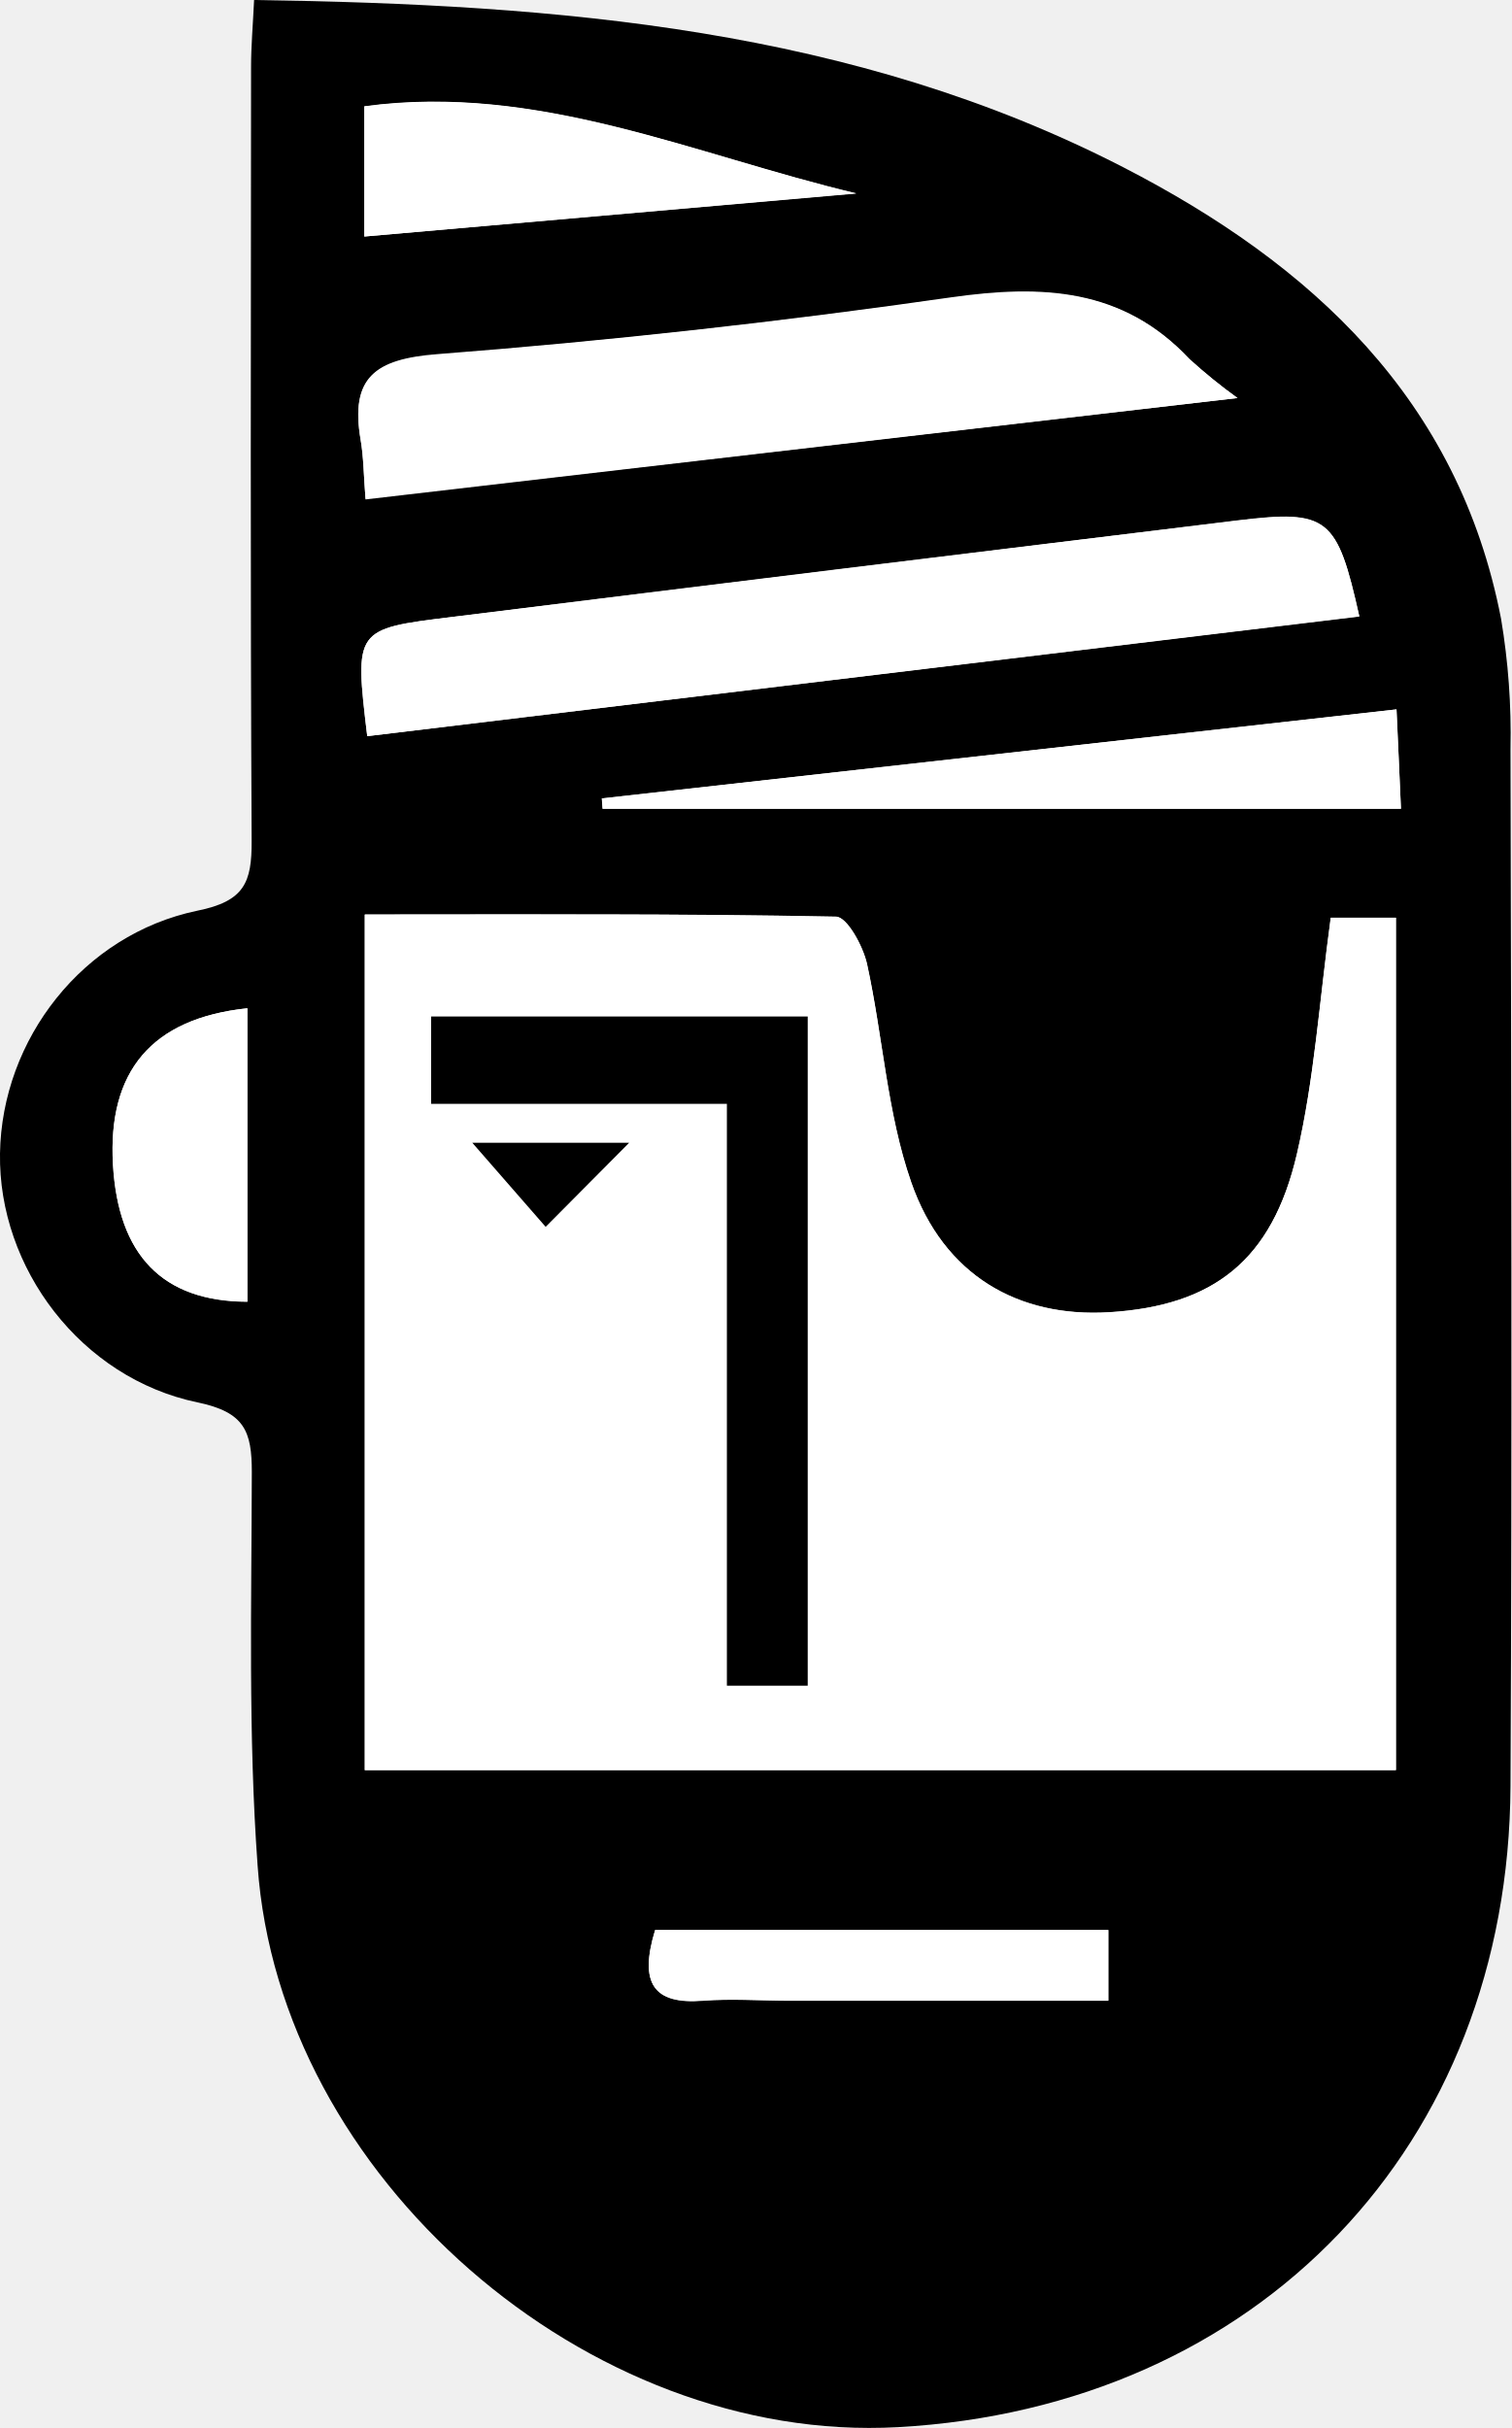
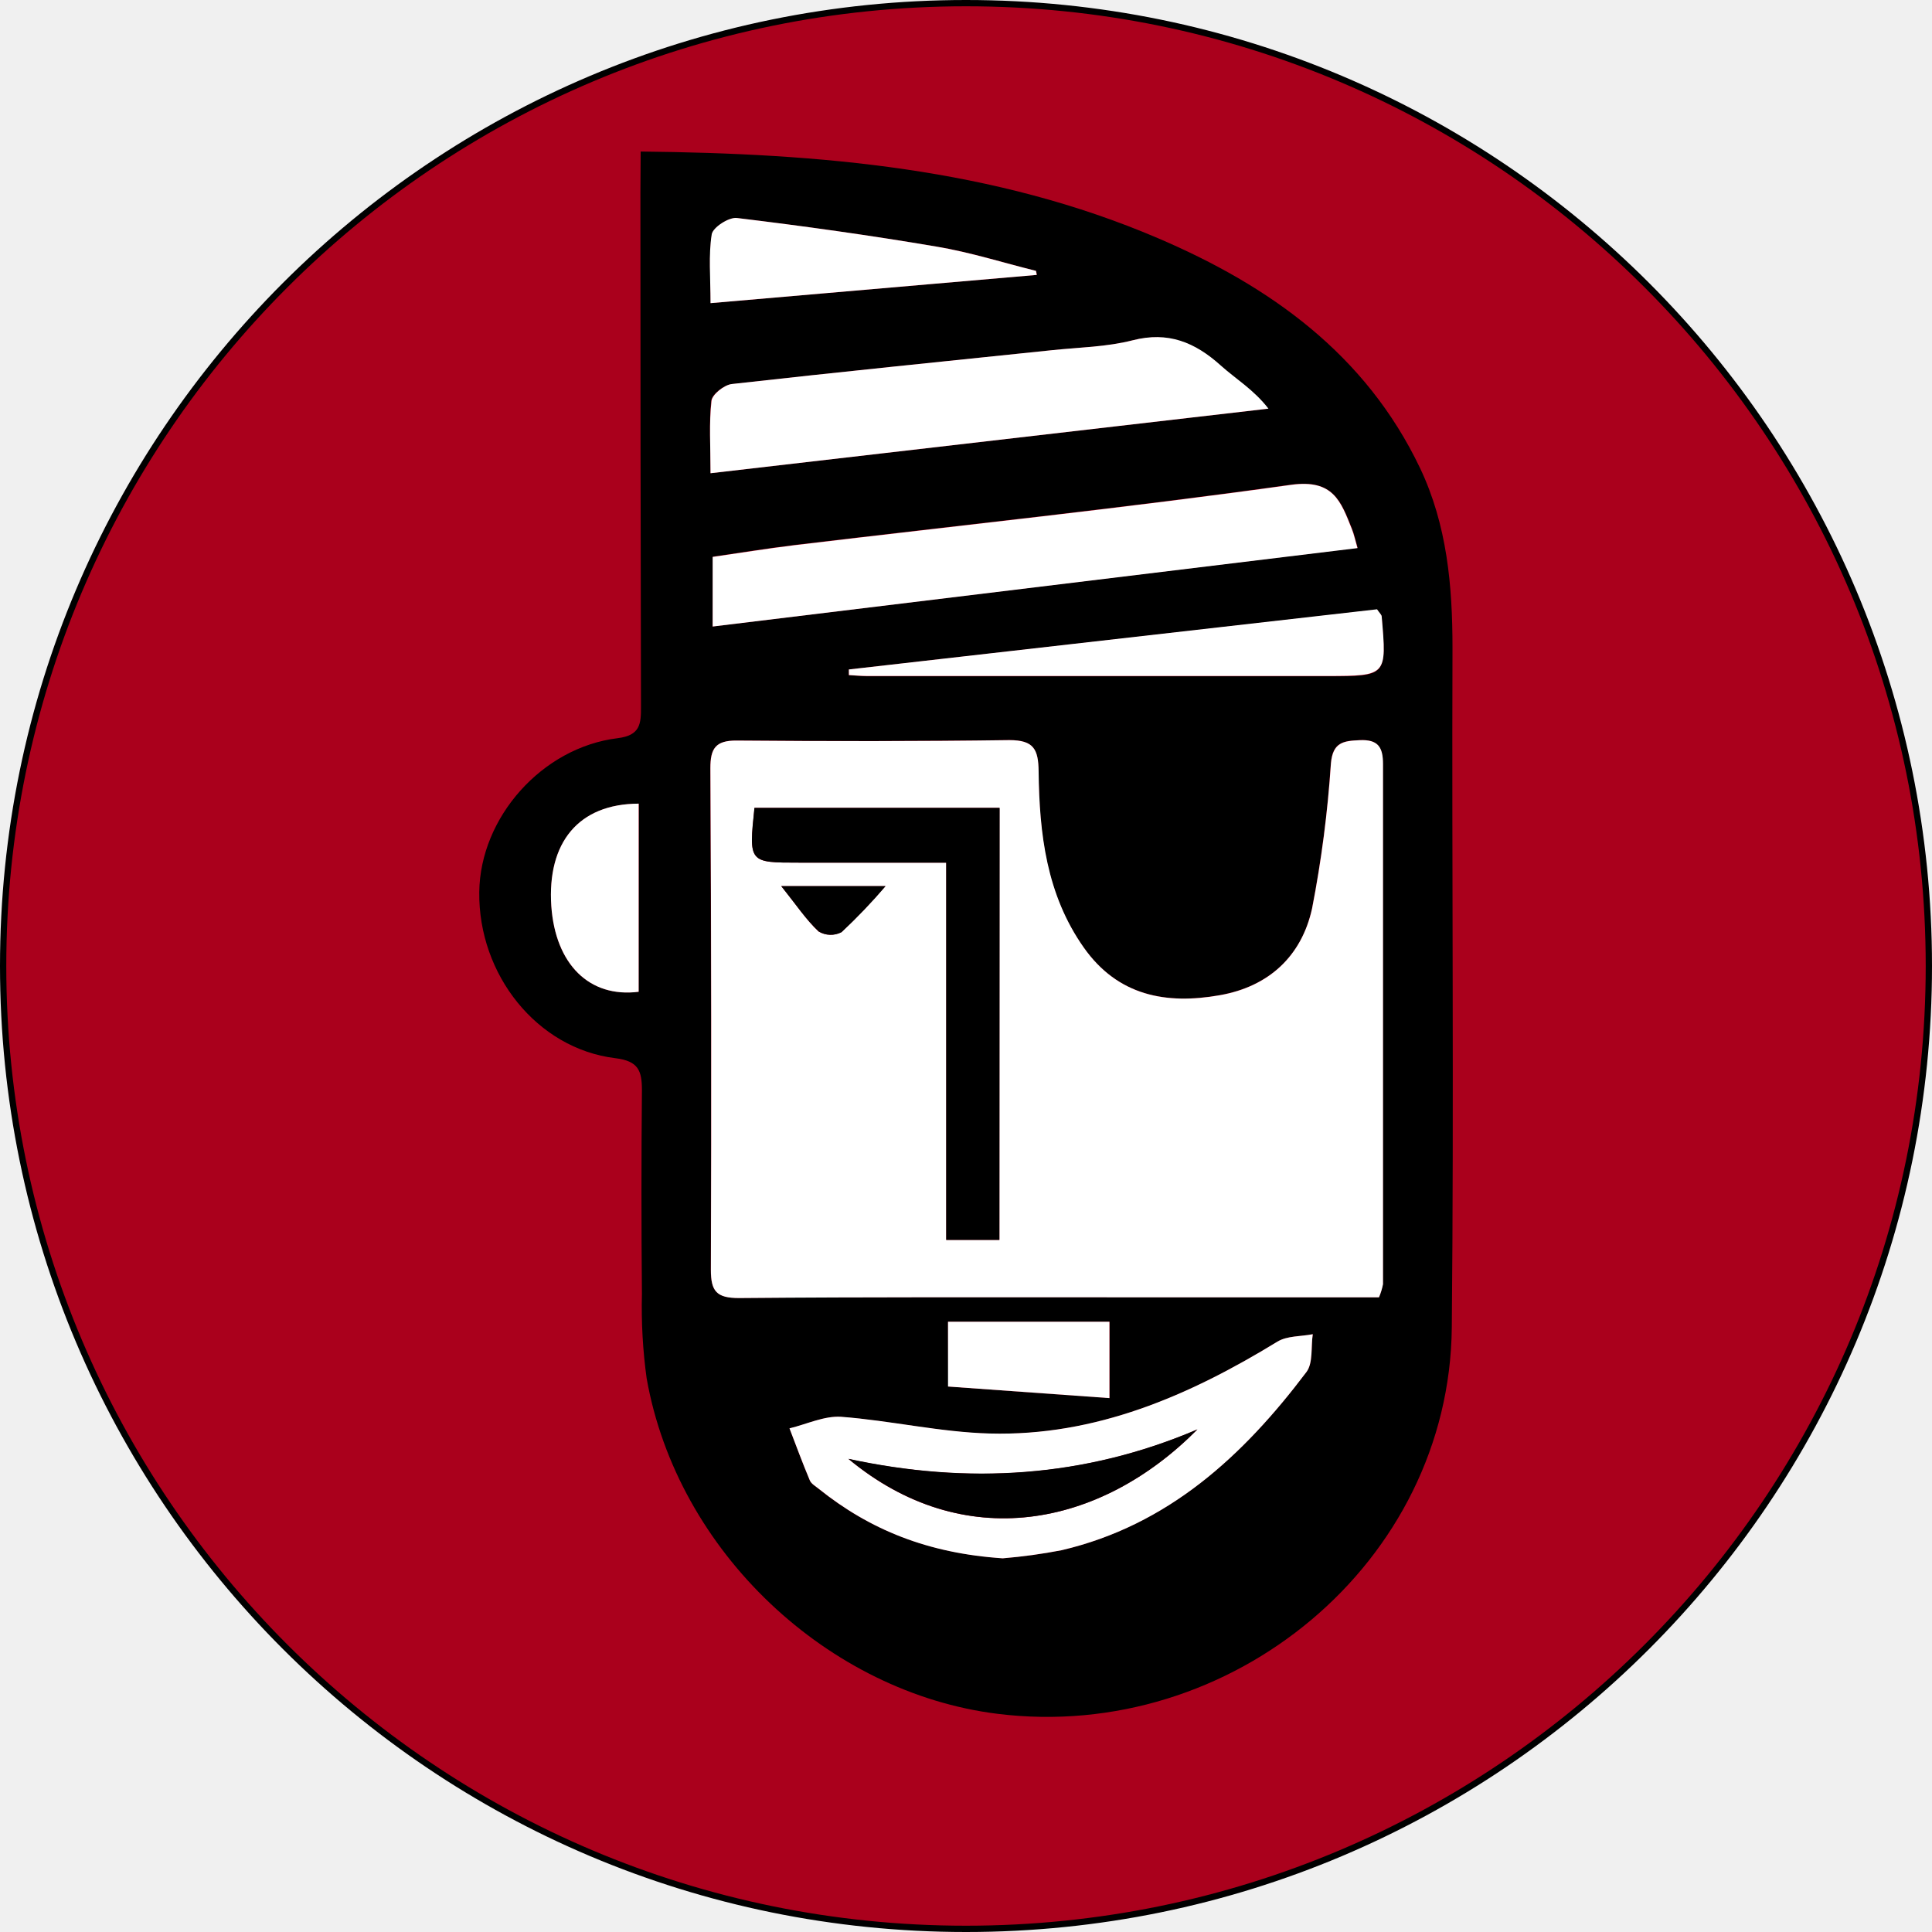
- <svg xmlns="http://www.w3.org/2000/svg" id="Layer_1" data-name="Layer 1" viewBox="0 0 159.75 256.63">
+ <svg xmlns="http://www.w3.org/2000/svg" id="Layer_1" data-name="Layer 1" viewBox="0 0 307.26 307.26">
  <defs>
-     <style>.cls-1{fill:#fff;}</style>
+     <style>.cls-1{fill:#aa001c;stroke:#000;}.cls-2{fill:#fff;}</style>
  </defs>
-   <path d="M26.86,0c32.32.47,63.32,3,91.88,17.68,19.92,10.26,35.43,24.52,39.93,47.71a73.65,73.65,0,0,1,1,13.78c.08,36.54.17,73.07,0,109.6-.17,38-26.69,65.67-64.75,67.77-32.79,1.82-65.4-26.47-67.69-59.37-1-13.8-.64-27.7-.61-41.56,0-4.32-.75-6.35-5.73-7.38C8.54,145.66-.19,134,0,121.92S8.77,98.78,20.85,96.26c5-1,5.77-3,5.75-7.36-.14-27.29-.08-54.58-.06-81.86C26.54,4.88,26.73,2.73,26.86,0ZM140.67,97c-1.22,8.93-1.74,17.08-3.56,24.93-2.63,11.31-8.86,16.08-19.84,16.76-9.58.59-17.5-3.86-20.94-13.74-2.56-7.34-3-15.41-4.67-23.07-.42-1.89-2.12-5-3.29-5-16.46-.33-32.92-.23-49.8-.23v90.44h109V97ZM38.82,77.81,143.69,65.17c-2.35-10.5-3.29-11.3-12.88-10.14q-41.55,5-83.09,10.19C37.47,66.48,37.47,66.49,38.82,77.81Zm92-35.74A60.82,60.82,0,0,1,125.73,38c-7-7.53-15.58-7.87-25.21-6.5-18,2.56-36.14,4.57-54.28,6-6.63.51-9.23,2.48-8.12,9,.32,1.85.32,3.75.52,6.29ZM38.51,25l52-4.54c-17.16-4.08-33.61-11.69-52-9.2ZM148.09,85.48c-.17-3.88-.31-7-.46-10.5l-84,9.41.08,1.09ZM26.15,106.57c-10.17,1.07-14.77,6.7-14.21,16.52.55,9.57,5.21,14.46,14.21,14.51ZM69.25,204c-1.72,5.66-.16,7.89,5.07,7.48,3.06-.24,6.16,0,9.24,0h33.6V204Z" />
-   <path class="cls-1" d="M140.67,97h6.88v90.1h-109V96.67c16.88,0,33.34-.1,49.8.23,1.17,0,2.87,3.1,3.29,5,1.7,7.66,2.11,15.73,4.67,23.07,3.44,9.88,11.36,14.33,20.94,13.74,11-.68,17.21-5.45,19.84-16.76C138.93,114.09,139.45,105.94,140.67,97ZM85.38,178.17V107.44H45.57v9.23H76.84v61.5ZM66.5,120.79H49.93l7.75,8.88Z" />
-   <path class="cls-1" d="M38.82,77.81c-1.35-11.32-1.35-11.33,8.9-12.59Q89.27,60.12,130.81,55c9.59-1.16,10.53-.36,12.88,10.14Z" />
-   <path class="cls-1" d="M130.8,42.07,38.64,52.72c-.2-2.54-.2-4.44-.52-6.29-1.11-6.52,1.49-8.49,8.12-9,18.14-1.4,36.27-3.41,54.28-6,9.63-1.37,18.16-1,25.21,6.5A60.82,60.82,0,0,0,130.8,42.07Z" />
-   <path class="cls-1" d="M38.51,25V11.23c18.39-2.49,34.84,5.12,52,9.2Z" />
-   <path class="cls-1" d="M148.09,85.48H63.69l-.08-1.09,84-9.41C147.78,78.43,147.92,81.6,148.09,85.48Z" />
-   <path class="cls-1" d="M26.15,106.57v31c-9,0-13.66-4.94-14.21-14.51C11.38,113.27,16,107.64,26.15,106.57Z" />
-   <path class="cls-1" d="M69.25,204h47.91v7.44H83.56c-3.08,0-6.18-.2-9.24,0C69.09,211.87,67.53,209.64,69.25,204Z" />
-   <path d="M85.38,178.17H76.84v-61.5H45.57v-9.23H85.38Z" />
-   <path d="M66.5,120.79l-8.82,8.88-7.75-8.88Z" />
+   <circle class="cls-1" cx="153.63" cy="153.63" r="153.13" />
+   <path d="M101.89,24.1c28.57.3,56.25,2.65,82.29,13.79,17.72,7.58,33,18.39,41.67,36.57C230.14,83.51,231,93.14,231,103c-.12,36,.24,72.08-.11,108.11-.36,37.44-35.1,66.07-72.26,61.45-26.83-3.34-50.9-25.66-55.79-53.36a83.13,83.13,0,0,1-.75-13.41q-.15-16.2,0-32.4c0-3.11-.55-4.65-4.24-5.1C85.4,166.77,76.06,155,76.22,141.87c.14-11.89,10-23,22-24.47,3.63-.44,3.73-2.31,3.72-5q-.09-40.87-.09-81.75ZM219.31,206.32a10.32,10.32,0,0,0,.62-2.1c0-27.57,0-55.15,0-82.72,0-2.73-.82-3.94-3.72-3.8-2.59.11-4.26.33-4.56,3.68a184.27,184.27,0,0,1-3,23.1c-1.64,7.58-6.88,12.41-14.68,13.78-8.54,1.51-16.2.1-21.62-7.57-6-8.42-7.07-18.12-7.19-28,0-3.57-.79-5-4.65-5-14.45.2-28.91.19-43.36.07-3.37,0-4.2,1.25-4.19,4.4q.19,39.87.08,79.74c0,3.45.9,4.55,4.48,4.52,20.59-.18,41.18-.11,61.77-.12Zm-106-106.68L215.93,87.12c-.36-1.23-.55-2.18-.91-3.06-1.74-4.32-2.94-7.88-9.64-7-26.26,3.68-52.65,6.45-79,9.6-4.38.53-8.74,1.24-13,1.86ZM113,75.26,201.67,65c-2.35-3-5.19-4.71-7.59-6.87-4.07-3.66-8.31-5.41-14-4-4.13,1.06-8.52,1.12-12.81,1.57-17,1.77-33.95,3.47-50.9,5.38-1.23.13-3.15,1.63-3.27,2.67C112.74,67.29,113,70.92,113,75.26Zm46.48,172.57a86.31,86.31,0,0,0,9.36-1.29c16.93-4,28.86-15,38.94-28.35,1.08-1.44.7-4,1-6-1.89.37-4.08.24-5.62,1.18C189.08,222,174.24,228.43,157.41,228c-7.91-.21-15.75-2.06-23.66-2.66-2.67-.2-5.46,1.18-8.19,1.84,1.06,2.76,2.08,5.54,3.23,8.27.23.55.92.93,1.43,1.35C138.34,243.29,147.55,247,159.47,247.83ZM135,106.47l0,.94c1,0,2,.15,2.94.15q36.57,0,73.14,0c9.47,0,9.47,0,8.65-9.47,0-.29-.34-.54-.74-1.14Zm29.92-62.75-.13-.64c-5.27-1.31-10.48-3-15.82-3.86-10.54-1.79-21.14-3.27-31.75-4.55-1.28-.16-3.83,1.49-4,2.6-.53,3.33-.19,6.8-.19,10.94Zm-63.31,84.09C92,127.84,87,134,87.68,144.1c.65,9.25,6,14.6,13.89,13.63Zm49.2,92.7,25.67,1.84V210.21H150.77Z" />
+   <path class="cls-2" d="M219.31,206.32h-40c-20.59,0-41.18-.06-61.77.12-3.58,0-4.49-1.07-4.48-4.52q.14-39.87-.08-79.74c0-3.15.82-4.43,4.19-4.4,14.45.12,28.91.13,43.36-.07,3.86,0,4.61,1.43,4.65,5,.12,9.86,1.24,19.56,7.19,28,5.42,7.67,13.08,9.08,21.62,7.57,7.8-1.37,13-6.2,14.68-13.78a184.27,184.27,0,0,0,3-23.1c.3-3.35,2-3.57,4.56-3.68,2.9-.14,3.73,1.07,3.72,3.8,0,27.57,0,55.15,0,82.72A10.32,10.32,0,0,1,219.31,206.32Zm-60.37-9.13V128.48H120c-.92,8.72-.92,8.72,7.1,8.71h23.4v60Zm-34.69-56.26c2.41,3,3.95,5.34,5.93,7.21a3.72,3.72,0,0,0,3.63.11,91.24,91.24,0,0,0,7-7.32Z" />
+   <path class="cls-2" d="M113.34,99.64V88.57c4.31-.62,8.67-1.33,13-1.86,26.34-3.15,52.73-5.92,79-9.6,6.7-.93,7.9,2.63,9.64,7,.36.88.55,1.83.91,3.06Z" />
+   <path class="cls-2" d="M113,75.26c0-4.34-.25-8,.16-11.52.12-1,2-2.54,3.27-2.67,17-1.91,33.93-3.61,50.9-5.38,4.29-.45,8.68-.51,12.81-1.57,5.64-1.45,9.88.3,14,4,2.4,2.16,5.24,3.83,7.59,6.87Z" />
+   <path class="cls-2" d="M159.47,247.83c-11.92-.79-21.13-4.54-29.25-11.05-.51-.42-1.2-.8-1.43-1.35-1.15-2.73-2.17-5.51-3.23-8.27,2.73-.66,5.52-2,8.19-1.84,7.91.6,15.75,2.45,23.66,2.66,16.83.45,31.67-6,45.75-14.61,1.54-.94,3.73-.81,5.62-1.18-.31,2,.07,4.56-1,6-10.08,13.37-22,24.38-38.94,28.35A86.31,86.31,0,0,1,159.47,247.83Zm31-20.51c-18,7.72-36.52,8.8-55.52,4.72C153.18,247.17,174.92,243,190.44,227.32Z" />
+   <path class="cls-2" d="M135,106.47l84-9.57c.4.6.72.85.74,1.14.82,9.43.82,9.45-8.65,9.47q-36.57,0-73.14,0c-1,0-2-.1-2.94-.15Z" />
+   <path class="cls-2" d="M164.88,43.72,113,48.21c0-4.14-.34-7.61.19-10.94.18-1.11,2.73-2.76,4-2.6,10.61,1.28,21.21,2.76,31.75,4.55,5.34.9,10.55,2.55,15.82,3.86Z" />
+   <path class="cls-2" d="M101.57,127.81v29.92c-7.84,1-13.24-4.38-13.89-13.63C87,134,92,127.84,101.57,127.81Z" />
+   <path class="cls-2" d="M150.77,220.51v-10.3h25.67v12.14Z" />
+   <path d="M158.94,197.19h-8.46v-60h-23.4c-8,0-8,0-7.1-8.71h39Z" />
+   <path d="M124.25,140.93h16.59a91.24,91.24,0,0,1-7,7.32,3.72,3.72,0,0,1-3.63-.11C128.2,146.27,126.66,143.94,124.25,140.93Z" />
+   <path d="M190.44,227.32C174.92,243,153.18,247.17,134.92,232,153.92,236.12,172.47,235,190.44,227.32Z" />
</svg>
